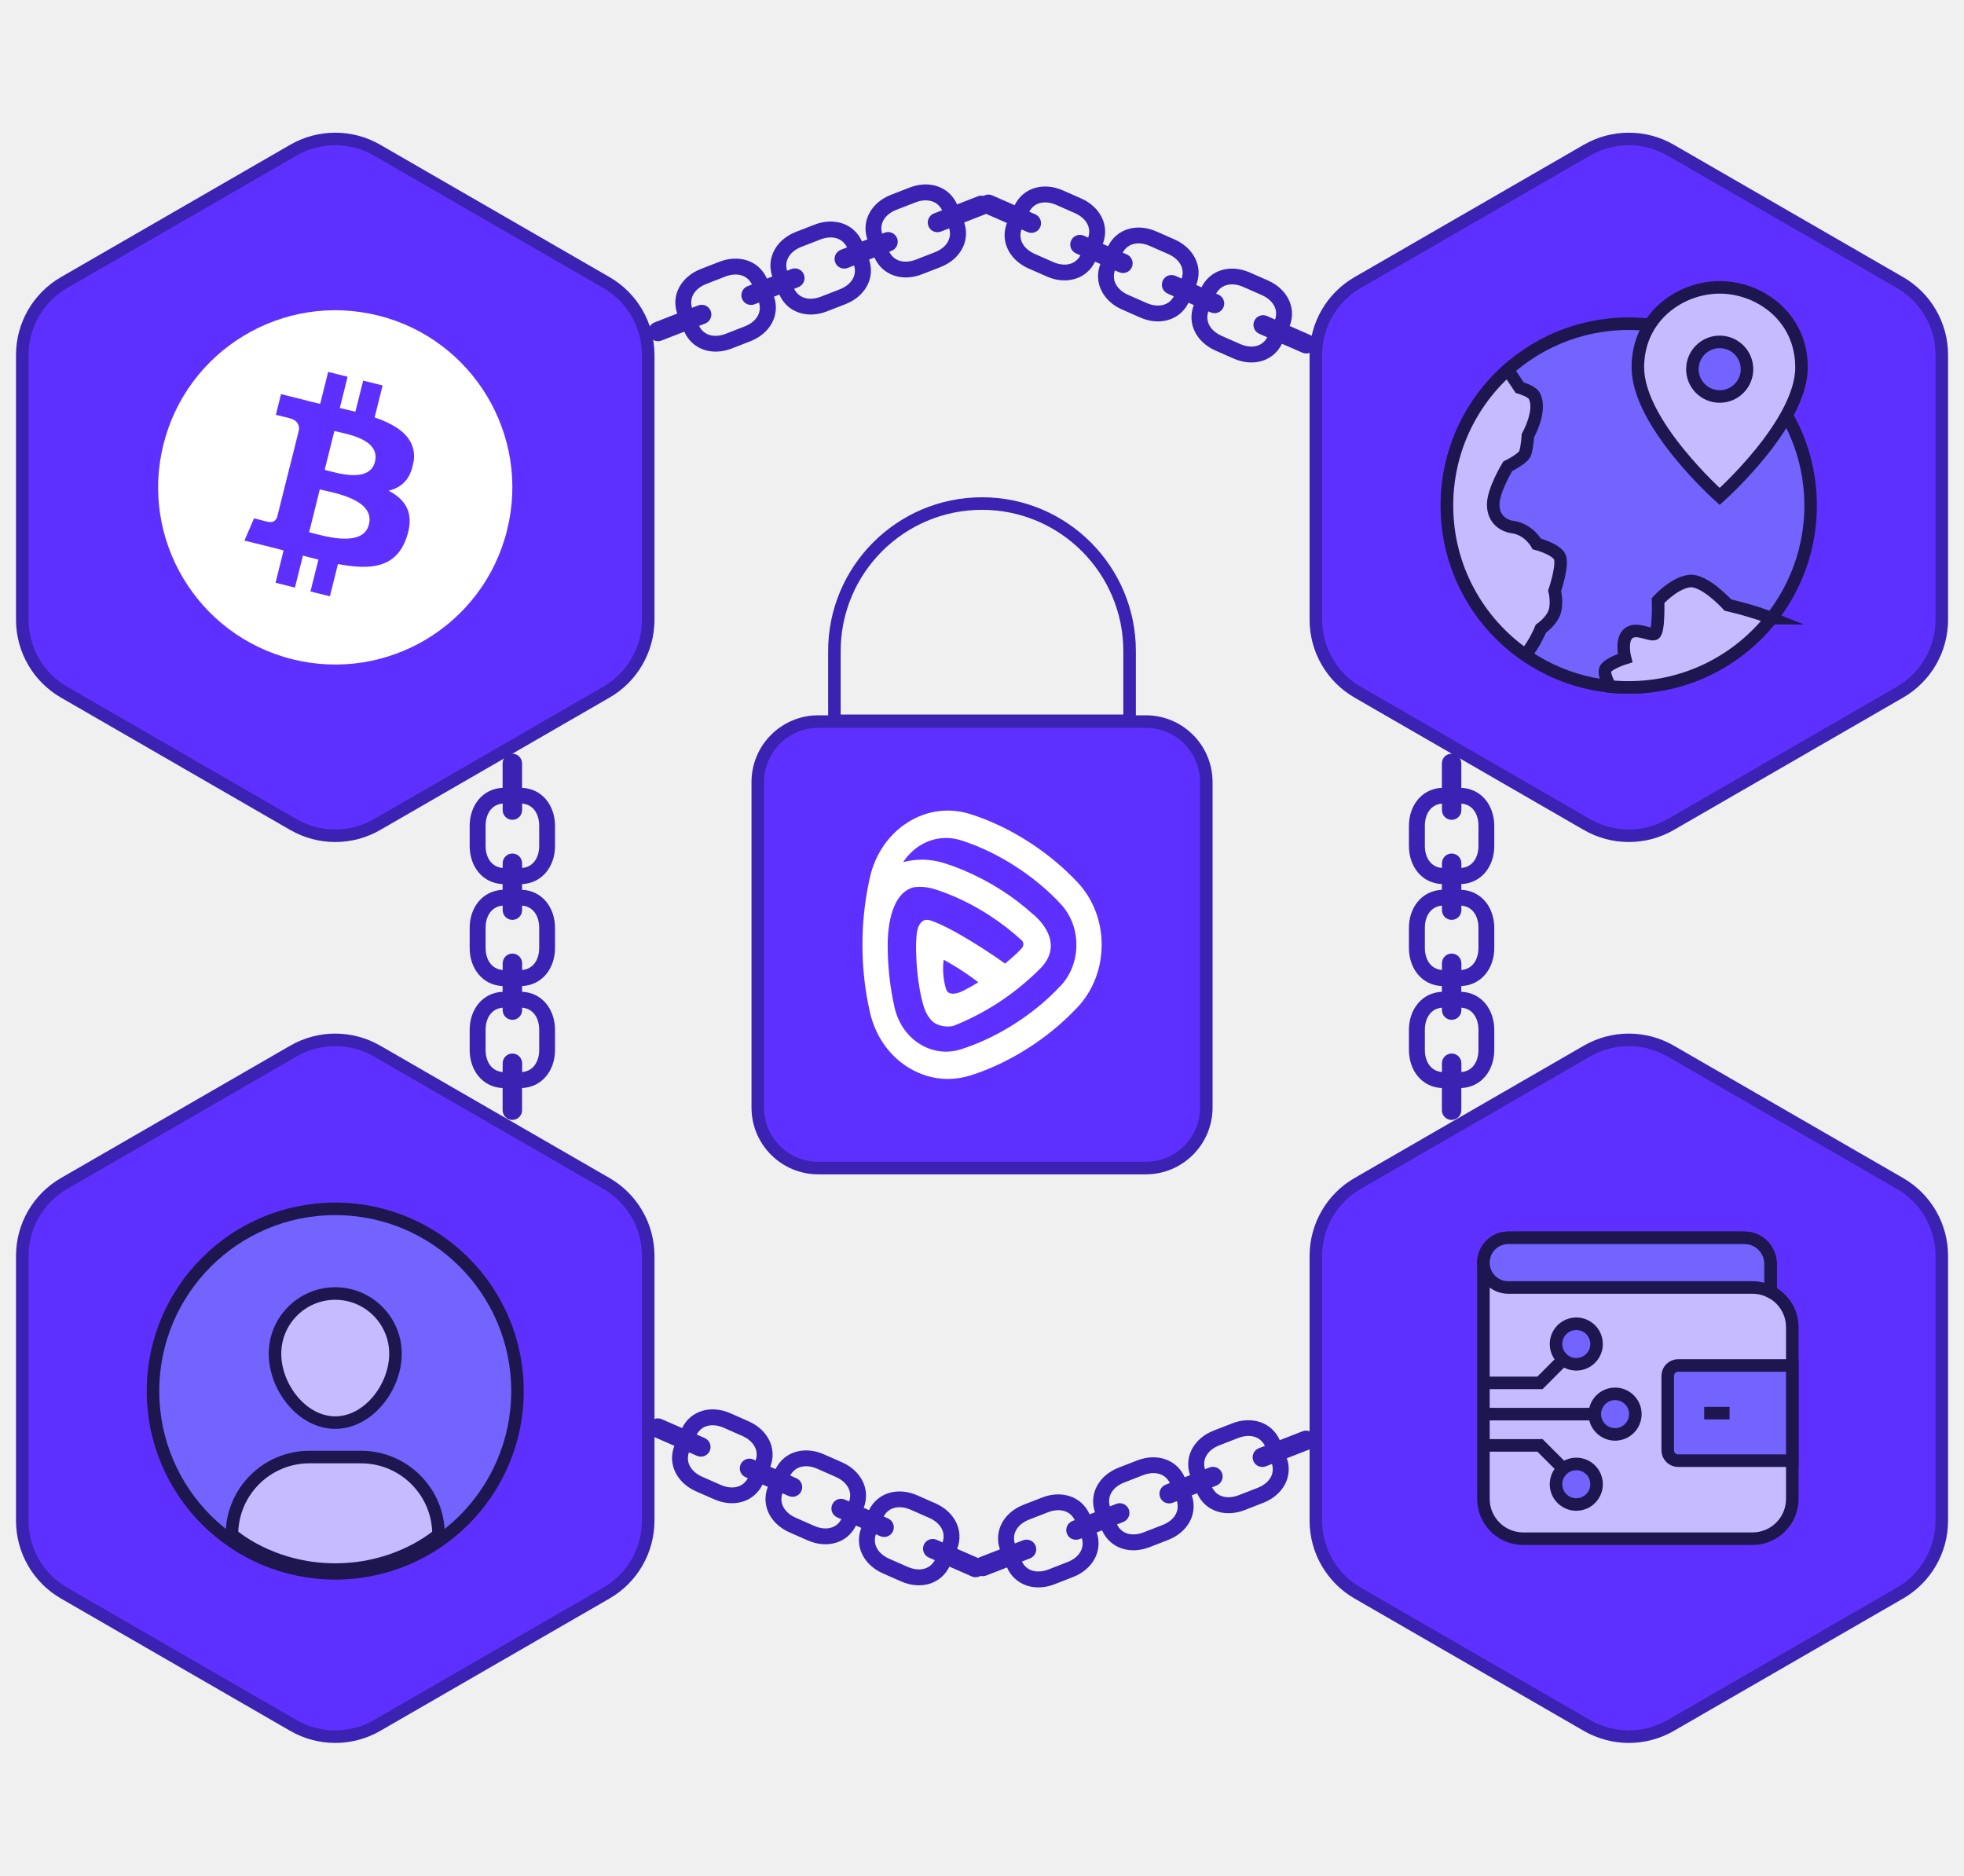
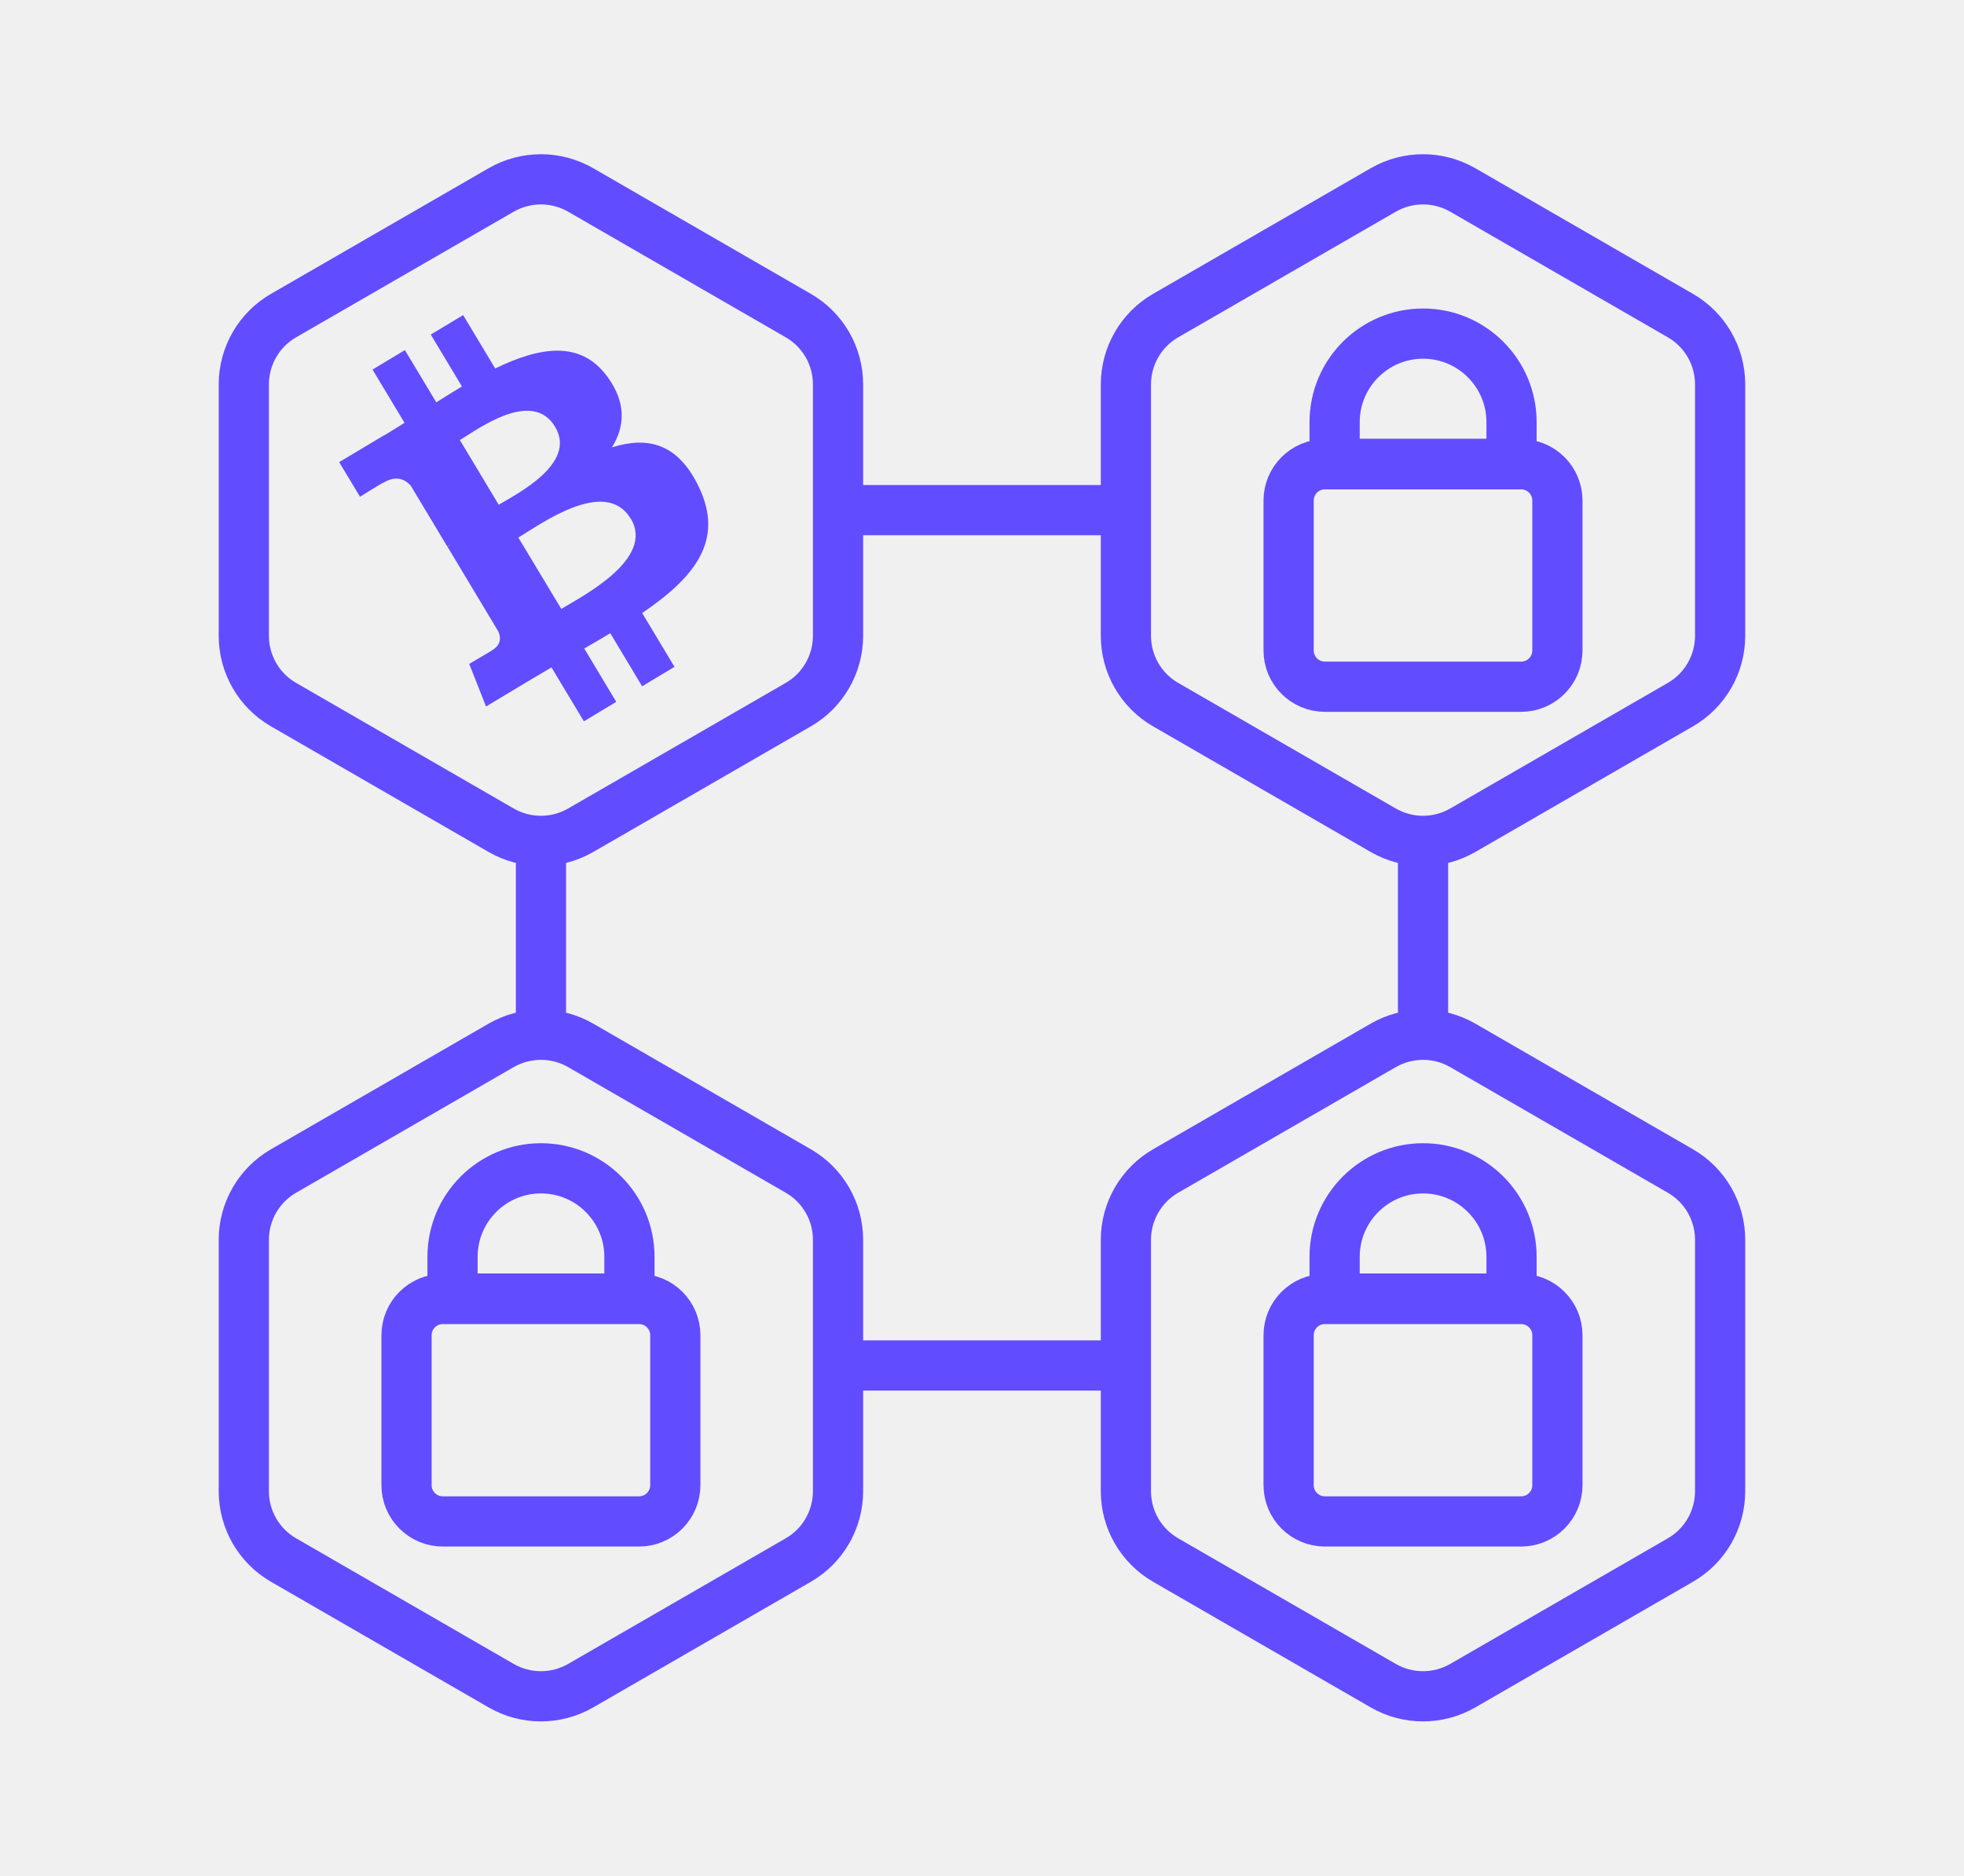
<svg xmlns="http://www.w3.org/2000/svg" id="Capa_1" data-name="Capa 1" viewBox="0 0 312.96 298.88">
  <defs>
    <style>
      .cls-1 {
-         fill: #7364ff;
-       }
- 
-       .cls-1, .cls-2, .cls-3, .cls-4, .cls-5 {
+         fill: none;
+         stroke: #624cff;
        stroke-miterlimit: 10;
-         stroke-width: 2px;
-       }
- 
-       .cls-1, .cls-2, .cls-5 {
-         stroke: #1e174f;
+         stroke-width: 8px;
      }

      .cls-2 {
-         fill: #c6bbff;
-       }
- 
-       .cls-3 {
-         fill: #5e30ff;
-       }
- 
-       .cls-3, .cls-4 {
-         stroke: #3b22b2;
-       }
- 
-       .cls-6 {
-         fill: #fff;
-       }
- 
-       .cls-4, .cls-5 {
-         fill: none;
-       }
- 
-       .cls-7 {
-         fill: #3b22b2;
+         fill: #624cff;
      }
    </style>
  </defs>
  <g>
-     <rect class="cls-3" x="120.75" y="114.98" width="71.47" height="71.15" rx="9.64" ry="9.64" />
-     <path class="cls-4" d="M156.48,80.24h0c12.98,0,23.52,10.54,23.52,23.52v11.1h-47.04v-11.1c0-12.98,10.54-23.52,23.52-23.52Z" />
-   </g>
-   <path class="cls-7" d="M208.74,53.36l-3.23-1.41c1.15-2.99-.47-5.94-3.45-7.25l-2.93-1.29c-2.99-1.31-6.25-.5-7.67,2.37l-.84-.37c1.15-2.99-.47-5.94-3.45-7.25l-2.93-1.29c-2.99-1.31-6.25-.5-7.67,2.37l-.84-.37c1.15-2.99-.47-5.94-3.45-7.25l-2.93-1.29c-2.99-1.31-6.25-.5-7.67,2.37l-3.55-1.56c-.47-.21-.99-.16-1.41.08-.3-.07-.62-.06-.93.07l-3.28,1.28c-1.3-2.92-4.53-3.87-7.57-2.68l-2.98,1.16c-3.04,1.19-4.77,4.07-3.75,7.1l-.85.33c-1.3-2.92-4.53-3.87-7.57-2.68l-2.98,1.16c-3.04,1.19-4.77,4.07-3.75,7.1l-.85.33c-1.3-2.92-4.53-3.87-7.57-2.68l-2.98,1.16c-3.04,1.19-4.78,4.07-3.75,7.1l-3.61,1.41c-.8.31-1.2,1.21-.89,2.01.31.8,1.21,1.19,2.02.87l3.61-1.41c1.3,2.92,4.53,3.87,7.57,2.68l2.98-1.16c3.04-1.19,4.77-4.07,3.75-7.1l.85-.33c1.3,2.92,4.53,3.87,7.57,2.68l2.98-1.16c3.04-1.19,4.77-4.07,3.75-7.1l.85-.33c1.3,2.92,4.53,3.87,7.57,2.68l2.98-1.16c3.04-1.19,4.77-4.07,3.75-7.1l3.28-1.28c.07-.03.13-.06.19-.1l3.34,1.46c-1.15,2.99.47,5.94,3.45,7.25l2.93,1.29c2.99,1.31,6.25.5,7.67-2.37l.84.37c-1.15,2.99.47,5.94,3.45,7.25l2.93,1.29c2.99,1.31,6.25.5,7.67-2.37l.84.37c-1.15,2.99.47,5.94,3.45,7.25l2.93,1.29c2.99,1.31,6.25.5,7.67-2.37l3.23,1.41c.79.35,1.71,0,2.05-.79.34-.78-.02-1.7-.81-2.04ZM118.65,52.02l-2.98,1.16c-1.74.68-3.49.35-4.27-1.25l.96-.37c.8-.31,1.2-1.21.89-2.01-.31-.8-1.21-1.19-2.02-.87l-.96.37c-.51-1.71.56-3.14,2.3-3.81l2.98-1.16c1.74-.68,3.49-.35,4.27,1.25l-.69.27c-.8.31-1.2,1.21-.89,2.01.31.8,1.21,1.19,2.02.87l.69-.27c.51,1.71-.56,3.14-2.3,3.81ZM133.8,46.11l-2.98,1.16c-1.74.68-3.49.35-4.27-1.25l.66-.26c.8-.31,1.2-1.21.89-2.01-.31-.8-1.21-1.19-2.02-.87l-.66.26c-.51-1.71.56-3.14,2.3-3.81l2.98-1.16c1.74-.68,3.49-.35,4.27,1.25l-.99.39c-.8.31-1.2,1.21-.89,2.01.31.8,1.21,1.19,2.02.87l.99-.39c.51,1.71-.56,3.14-2.3,3.81ZM148.95,40.2l-2.98,1.16c-1.74.68-3.49.35-4.27-1.25l.36-.14c.8-.31,1.2-1.21.89-2.01-.31-.8-1.21-1.19-2.02-.87l-.36.14c-.51-1.71.56-3.14,2.3-3.81l2.98-1.16c1.74-.68,3.49-.35,4.27,1.25l-1.29.5c-.8.31-1.2,1.21-.89,2.01.31.8,1.21,1.19,2.02.87l1.29-.5c.51,1.71-.56,3.14-2.3,3.81ZM173.4,37.86l-.68-.3c-.79-.35-1.71,0-2.05.79-.34.78.02,1.7.81,2.04l.68.3c-.85,1.57-2.62,1.82-4.32,1.07l-2.93-1.29c-1.71-.75-2.72-2.22-2.14-3.91l.94.41c.79.35,1.71,0,2.05-.79.34-.78-.02-1.7-.81-2.04l-.94-.41c.85-1.57,2.62-1.82,4.32-1.07l2.93,1.29c1.71.75,2.72,2.22,2.14,3.91ZM188.29,44.39l-.97-.43c-.79-.35-1.71,0-2.05.79s.02,1.7.81,2.04l.97.43c-.85,1.57-2.62,1.82-4.32,1.07l-2.93-1.29c-1.71-.75-2.72-2.22-2.14-3.91l.65.28c.79.35,1.71,0,2.05-.79s-.02-1.7-.81-2.04l-.65-.28c.85-1.57,2.62-1.82,4.32-1.07l2.93,1.29c1.71.75,2.72,2.22,2.14,3.91ZM203.18,50.92l-1.27-.56c-.79-.35-1.71,0-2.05.79-.34.78.02,1.7.81,2.04l1.27.56c-.85,1.57-2.62,1.82-4.32,1.07l-2.93-1.29c-1.71-.75-2.72-2.22-2.14-3.91l.35.15c.79.35,1.71,0,2.05-.79.34-.78-.02-1.7-.81-2.04l-.35-.15c.85-1.57,2.62-1.82,4.32-1.07l2.93,1.29c1.71.75,2.72,2.22,2.14,3.91Z" />
-   <path class="cls-7" d="M104.23,228.98l3.23,1.41c-1.15,2.99.47,5.94,3.45,7.25l2.93,1.29c2.99,1.31,6.25.5,7.67-2.37l.84.37c-1.15,2.99.47,5.94,3.45,7.25l2.93,1.29c2.99,1.31,6.25.5,7.67-2.37l.84.37c-1.15,2.99.47,5.94,3.45,7.25l2.93,1.29c2.99,1.31,6.25.5,7.67-2.37l3.55,1.56c.47.21.99.16,1.41-.08.3.07.62.06.93-.07l3.28-1.28c1.3,2.92,4.53,3.87,7.57,2.68l2.98-1.16c3.04-1.19,4.77-4.07,3.75-7.1l.85-.33c1.3,2.92,4.53,3.87,7.57,2.68l2.98-1.16c3.04-1.19,4.77-4.07,3.75-7.1l.85-.33c1.3,2.92,4.53,3.87,7.57,2.68l2.98-1.16c3.04-1.19,4.78-4.07,3.75-7.1l3.61-1.41c.8-.31,1.2-1.21.89-2.01-.31-.8-1.21-1.19-2.02-.87l-3.61,1.41c-1.3-2.92-4.53-3.87-7.57-2.68l-2.98,1.16c-3.04,1.19-4.77,4.07-3.75,7.1l-.85.33c-1.3-2.92-4.53-3.87-7.57-2.68l-2.98,1.16c-3.04,1.19-4.77,4.07-3.75,7.1l-.85.33c-1.3-2.92-4.53-3.87-7.57-2.68l-2.98,1.16c-3.04,1.19-4.77,4.07-3.75,7.1l-3.28,1.28c-.07.03-.13.06-.19.1l-3.34-1.46c1.15-2.99-.47-5.94-3.45-7.25l-2.93-1.29c-2.99-1.31-6.25-.5-7.67,2.37l-.84-.37c1.15-2.99-.47-5.94-3.45-7.25l-2.93-1.29c-2.99-1.31-6.25-.5-7.67,2.37l-.84-.37c1.15-2.99-.47-5.94-3.45-7.25l-2.93-1.29c-2.99-1.31-6.25-.5-7.67,2.37l-3.23-1.41c-.79-.35-1.71,0-2.05.79-.34.78.02,1.7.81,2.04ZM194.31,230.31l2.98-1.16c1.74-.68,3.49-.35,4.27,1.25l-.96.37c-.8.31-1.2,1.21-.89,2.01.31.8,1.21,1.19,2.02.87l.96-.37c.51,1.71-.56,3.14-2.3,3.81l-2.98,1.16c-1.74.68-3.49.35-4.27-1.25l.69-.27c.8-.31,1.2-1.21.89-2.01-.31-.8-1.21-1.19-2.02-.87l-.69.27c-.51-1.71.56-3.14,2.3-3.81ZM179.16,236.23l2.98-1.16c1.74-.68,3.49-.35,4.27,1.25l-.66.26c-.8.31-1.2,1.21-.89,2.01.31.8,1.21,1.19,2.02.87l.66-.26c.51,1.71-.56,3.14-2.3,3.81l-2.98,1.16c-1.74.68-3.49.35-4.27-1.25l.99-.39c.8-.31,1.2-1.21.89-2.01-.31-.8-1.21-1.19-2.02-.87l-.99.39c-.51-1.71.56-3.14,2.3-3.81ZM164.01,242.14l2.98-1.16c1.74-.68,3.49-.35,4.27,1.25l-.36.14c-.8.31-1.2,1.21-.89,2.01.31.8,1.21,1.19,2.02.87l.36-.14c.51,1.71-.56,3.14-2.3,3.81l-2.98,1.16c-1.74.68-3.49.35-4.27-1.25l1.29-.5c.8-.31,1.2-1.21.89-2.01-.31-.8-1.21-1.19-2.02-.87l-1.29.5c-.51-1.71.56-3.14,2.3-3.81ZM139.57,244.48l.68.3c.79.35,1.71,0,2.05-.79.34-.78-.02-1.7-.81-2.04l-.68-.3c.85-1.57,2.62-1.82,4.32-1.07l2.93,1.29c1.71.75,2.72,2.22,2.14,3.91l-.94-.41c-.79-.35-1.71,0-2.05.79-.34.78.02,1.7.81,2.04l.94.41c-.85,1.57-2.62,1.82-4.32,1.07l-2.93-1.29c-1.71-.75-2.72-2.22-2.14-3.91ZM124.68,237.95l.97.43c.79.35,1.71,0,2.05-.79s-.02-1.7-.81-2.04l-.97-.43c.85-1.57,2.62-1.82,4.32-1.07l2.93,1.29c1.71.75,2.72,2.22,2.14,3.91l-.65-.28c-.79-.35-1.71,0-2.05.79s.02,1.7.81,2.04l.65.28c-.85,1.57-2.62,1.82-4.32,1.07l-2.93-1.29c-1.71-.75-2.72-2.22-2.14-3.91ZM109.78,231.42l1.27.56c.79.35,1.71,0,2.05-.79.34-.78-.02-1.7-.81-2.04l-1.27-.56c.85-1.57,2.62-1.82,4.32-1.07l2.93,1.29c1.71.75,2.72,2.22,2.14,3.91l-.35-.15c-.79-.35-1.71,0-2.05.79-.34.78.02,1.7.81,2.04l.35.15c-.85,1.57-2.62,1.82-4.32,1.07l-2.93-1.29c-1.71-.75-2.72-2.22-2.14-3.91Z" />
-   <path class="cls-7" d="M232.86,176.9v-3.52c3.2-.15,5.25-2.81,5.25-6.07v-3.2c0-3.26-2.05-5.93-5.25-6.07v-.91c3.2-.15,5.25-2.81,5.25-6.07v-3.2c0-3.26-2.05-5.93-5.25-6.07v-.91c3.2-.15,5.25-2.81,5.25-6.07v-3.2c0-3.26-2.05-5.93-5.25-6.07v-3.88c0-.86-.69-1.56-1.55-1.56s-1.55.7-1.55,1.56v3.88c-3.2.15-5.25,2.81-5.25,6.07v3.2c0,3.26,2.05,5.93,5.25,6.07v.91c-3.2.15-5.25,2.81-5.25,6.07v3.2c0,3.26,2.05,5.93,5.25,6.07v.91c-3.2.15-5.25,2.81-5.25,6.07v3.2c0,3.26,2.05,5.93,5.25,6.07v3.52c0,.86.69,1.56,1.55,1.56s1.55-.7,1.55-1.56ZM227.05,134.78v-3.2c0-1.86.94-3.38,2.72-3.53v1.03c0,.86.69,1.56,1.55,1.56s1.55-.7,1.55-1.56v-1.03c1.78.15,2.72,1.66,2.72,3.53v3.2c0,1.86-.94,3.38-2.72,3.53v-.74c0-.86-.69-1.56-1.55-1.56s-1.55.7-1.55,1.56v.74c-1.78-.15-2.72-1.66-2.72-3.53ZM227.05,151.04v-3.2c0-1.86.94-3.38,2.72-3.53v.71c0,.86.69,1.56,1.55,1.56s1.55-.7,1.55-1.56v-.71c1.78.15,2.72,1.66,2.72,3.53v3.2c0,1.86-.94,3.38-2.72,3.53v-1.06c0-.86-.69-1.56-1.55-1.56s-1.55.7-1.55,1.56v1.06c-1.78-.15-2.72-1.66-2.72-3.53ZM227.05,167.3v-3.2c0-1.86.94-3.38,2.72-3.53v.38c0,.86.69,1.56,1.55,1.56s1.55-.7,1.55-1.56v-.38c1.78.15,2.72,1.66,2.72,3.53v3.2c0,1.86-.94,3.38-2.72,3.53v-1.39c0-.86-.69-1.56-1.55-1.56s-1.55.7-1.55,1.56v1.39c-1.78-.15-2.72-1.66-2.72-3.53Z" />
-   <path class="cls-7" d="M83.19,176.9v-3.52c3.2-.15,5.25-2.81,5.25-6.07v-3.2c0-3.26-2.05-5.93-5.25-6.07v-.91c3.2-.15,5.25-2.81,5.25-6.07v-3.2c0-3.26-2.05-5.93-5.25-6.07v-.91c3.2-.15,5.25-2.81,5.25-6.07v-3.2c0-3.26-2.05-5.93-5.25-6.07v-3.88c0-.86-.69-1.56-1.55-1.56s-1.55.7-1.55,1.56v3.88c-3.2.15-5.25,2.81-5.25,6.07v3.2c0,3.26,2.05,5.93,5.25,6.07v.91c-3.2.15-5.25,2.81-5.25,6.07v3.2c0,3.26,2.05,5.93,5.25,6.07v.91c-3.2.15-5.25,2.81-5.25,6.07v3.2c0,3.26,2.05,5.93,5.25,6.07v3.52c0,.86.69,1.56,1.55,1.56s1.55-.7,1.55-1.56ZM77.38,134.78v-3.2c0-1.86.94-3.38,2.72-3.53v1.03c0,.86.69,1.56,1.55,1.56s1.55-.7,1.55-1.56v-1.03c1.78.15,2.72,1.66,2.72,3.53v3.2c0,1.86-.94,3.38-2.72,3.53v-.74c0-.86-.69-1.56-1.55-1.56s-1.55.7-1.55,1.56v.74c-1.78-.15-2.72-1.66-2.72-3.53ZM77.38,151.04v-3.2c0-1.86.94-3.38,2.72-3.53v.71c0,.86.69,1.56,1.55,1.56s1.55-.7,1.55-1.56v-.71c1.78.15,2.72,1.66,2.72,3.53v3.2c0,1.86-.94,3.38-2.72,3.53v-1.06c0-.86-.69-1.56-1.55-1.56s-1.55.7-1.55,1.56v1.06c-1.78-.15-2.72-1.66-2.72-3.53ZM77.38,167.3v-3.2c0-1.86.94-3.38,2.72-3.53v.38c0,.86.69,1.56,1.55,1.56s1.55-.7,1.55-1.56v-.38c1.78.15,2.72,1.66,2.72,3.53v3.2c0,1.86-.94,3.38-2.72,3.53v-1.39c0-.86-.69-1.56-1.55-1.56s-1.55.7-1.55,1.56v1.39c-1.78-.15-2.72-1.66-2.72-3.53Z" />
-   <path class="cls-3" d="M209.68,56.57v42.18c0,4.77,2.54,9.17,6.67,11.55l36.53,21.09c4.13,2.38,9.21,2.38,13.34,0l36.53-21.09c4.13-2.38,6.67-6.79,6.67-11.55v-42.18c0-4.77-2.54-9.17-6.67-11.55l-36.53-21.09c-4.13-2.38-9.21-2.38-13.34,0l-36.53,21.09c-4.13,2.38-6.67,6.79-6.67,11.55Z" />
-   <path class="cls-3" d="M209.68,200.13v42.18c0,4.77,2.54,9.17,6.67,11.55l36.53,21.09c4.13,2.38,9.21,2.38,13.34,0l36.53-21.09c4.13-2.38,6.67-6.79,6.67-11.55v-42.18c0-4.77-2.54-9.17-6.67-11.55l-36.53-21.09c-4.13-2.38-9.21-2.38-13.34,0l-36.53,21.09c-4.13,2.38-6.67,6.79-6.67,11.55Z" />
-   <path class="cls-3" d="M3.55,56.57v42.18c0,4.77,2.54,9.17,6.67,11.55l36.53,21.09c4.13,2.38,9.21,2.38,13.34,0l36.53-21.09c4.13-2.38,6.67-6.79,6.67-11.55v-42.18c0-4.77-2.54-9.17-6.67-11.55l-36.53-21.09c-4.13-2.38-9.21-2.38-13.34,0L10.22,45.02c-4.13,2.38-6.67,6.79-6.67,11.55Z" />
-   <path class="cls-3" d="M3.55,200.13v42.18c0,4.77,2.54,9.17,6.67,11.55l36.53,21.09c4.13,2.38,9.21,2.38,13.34,0l36.53-21.09c4.13-2.38,6.67-6.79,6.67-11.55v-42.18c0-4.77-2.54-9.17-6.67-11.55l-36.53-21.09c-4.13-2.38-9.21-2.38-13.34,0l-36.53,21.09c-4.13,2.38-6.67,6.79-6.67,11.55Z" />
-   <g>
-     <circle class="cls-1" cx="259.54" cy="80.56" r="28.98" />
-     <path class="cls-2" d="M287.07,58.54c0,8.98-13.04,20.57-13.04,20.57,0,0-13.04-11.59-13.04-20.57,0-8.07,6.74-12.75,13.04-12.75s13.04,4.68,13.04,12.75Z" />
-     <path class="cls-2" d="M247.7,97.58c.52-1.46.03-3.44.03-3.44,0,0,1.46-4.29.77-5.49-.69-1.2-3.61-1.98-3.61-1.98,0,0-1.2-2.23-3.69-2.66-1.63-.17-3.26-1.29-3.26-3.61s2.32-6.1,2.32-6.1c0,0,2.41-1.18,2.75-2.03.34-.86.46-2.86.46-2.86,0,0,2.29-4.04,1-6.36-.41-.74-2.32-1.29-2.32-1.29l-1.89-2.83c-5.95,5.31-9.69,13.03-9.69,21.62,0,9.87,4.93,18.57,12.47,23.81,1.47-1.65,2.5-4.18,2.5-4.18,0,0,1.65-1.14,2.16-2.6Z" />
-     <path class="cls-2" d="M282.28,98.51c-2.94-1.18-6.95-2.1-6.95-2.1,0,0-3.73-4.15-6.18-3.81-2.45.34-4.94,3.09-4.94,3.09,0,0,.17,5.07-.6,5.33-.77.26-2.83-1.12-4.12-.09-1.29,1.03-.55,3.94-.55,3.94,0,0-2.8.87-3.15,1.82-.23.63.3,1.77.75,2.7.98.1,1.98.15,2.99.15,9.22,0,17.43-4.31,22.74-11.03Z" />
-     <circle class="cls-1" cx="274.03" cy="58.83" r="4.35" />
+     <rect class="cls-1" x="205.34" y="73.98" width="42.83" height="35.45" rx="5.78" ry="5.78" />
+     <path class="cls-1" d="M226.76,53.16h0c7.78,0,14.1,6.32,14.1,14.1v6.65h-28.19v-6.65c0-7.78,6.32-14.1,14.1-14.1Z" />
  </g>
  <g>
-     <circle class="cls-1" cx="53.42" cy="221.67" r="29.04" />
-     <g>
-       <path class="cls-2" d="M57.54,232.18h-8.23c-6.82,0-12.35,5.53-12.35,12.35h0s6.17,5.58,16.46,5.58,16.46-5.58,16.46-5.58h0c0-6.82-5.53-12.35-12.35-12.35Z" />
-       <path class="cls-2" d="M43.82,215.72c0-5.3,4.3-9.6,9.6-9.6s9.6,4.3,9.6,9.6-4.3,10.97-9.6,10.97-9.6-5.67-9.6-10.97Z" />
-     </g>
-   </g>
-   <path class="cls-6" d="M171.67,140.57c-.27-.29-.55-.57-.82-.85-2.06-2.07-4.42-3.96-7.02-5.63-2.63-1.68-5.36-3.02-8.12-4h0c-.36-.13-.72-.25-1.08-.36-3.38-1.07-6.91-.61-9.94,1.29-3.06,1.92-5.21,5.04-6.07,8.79-.1.42-.19.85-.27,1.28-.61,3.06-.92,6.24-.92,9.46s.31,6.41.92,9.47c.09.43.18.85.27,1.27.86,3.75,3.01,6.87,6.07,8.78,1.96,1.23,4.14,1.86,6.34,1.86,1.2,0,2.41-.19,3.6-.56.36-.11.72-.23,1.09-.36,2.76-.98,5.49-2.32,8.12-4,2.56-1.63,4.92-3.53,7.01-5.63.28-.27.54-.55.81-.83,2.5-2.65,3.88-6.19,3.89-9.98,0-3.79-1.37-7.34-3.87-10ZM168.95,157.14c-.24.26-.49.51-.75.78-1.94,1.95-4.14,3.71-6.53,5.23-2.46,1.57-5.01,2.82-7.57,3.73-.33.12-.66.23-.99.33-2.22.7-4.55.4-6.55-.85-2.02-1.26-3.44-3.33-4.01-5.81-.09-.39-.17-.78-.25-1.18-.57-2.85-.85-5.81-.85-8.82,0-1.42.12-8.02,4.08-9.15.34-.05.69-.08,1.03-.08.79,0,1.59.12,2.38.37.33.1.66.22.99.33,2.56.91,5.11,2.16,7.56,3.73,1.97,1.27,3.78,2.67,5.41,4.18.24.36.2.75.03,1.02-.13.21-.39.44-.94,1-.59.55-1.21,1.09-1.84,1.6-1.85-1.37-8.36-5.72-11.85-6.87-1.29-.43-1.85.58-2.07,1.34-.51,1.77-.29,8.22.95,12.32,0,.02.01.03.02.05.39,1.27,1.07,2.19,1.72,2.62,0,0,1.32.88,3.05.45,2.3-.92,4.57-2.07,6.77-3.47,2.4-1.53,4.61-3.29,6.59-5.23.04-.04.07-.07.11-.11.25-.25,2.09-1.79,2-4.09-.05-1.31-.64-2.51-1.61-3.67-.39-.47-.86-.91-1.38-1.34-1.47-1.31-3.04-2.53-4.79-3.65-2.63-1.68-5.36-3.02-8.12-4h0c-.36-.13-.72-.25-1.08-.36-2.17-.69-4.41-.72-6.54-.16.65-1.03,1.67-2.02,2.65-2.63,1.29-.81,2.72-1.22,4.17-1.22.79,0,1.59.12,2.38.37.33.1.66.22.99.33,2.56.91,5.11,2.16,7.56,3.73,2.43,1.56,4.63,3.32,6.54,5.24.26.26.51.52.76.79,1.65,1.75,2.56,4.09,2.55,6.59,0,2.49-.91,4.83-2.56,6.57ZM155.89,156.53c-.75.46-1.51.89-2.28,1.29-.13.06-.25.12-.37.18,0,0-2.05.97-2.47-.36-.79-2.46-.39-4.7-.39-4.7,0,0,2.83,1.49,5.51,3.59Z" />
-   <g>
-     <path class="cls-6" d="M53.28,68.69l-1.54,6.18c1.75.44,7.14,2.21,8.01-1.29.91-3.65-4.72-4.46-6.47-4.9Z" />
-     <path class="cls-6" d="M50.96,77.99l-1.7,6.82c2.1.52,8.58,2.6,9.53-1.25h0c1-4.01-5.73-5.05-7.83-5.57Z" />
-     <path class="cls-6" d="M60.25,50.28c-15.12-3.77-30.44,5.43-34.21,20.56-3.77,15.12,5.43,30.44,20.55,34.21,15.13,3.77,30.44-5.43,34.21-20.56h0c3.77-15.12-5.43-30.45-20.56-34.22ZM65.87,73.64h0c-.41,2.75-1.93,4.08-3.95,4.55,2.78,1.45,4.19,3.67,2.85,7.51-1.67,4.78-5.64,5.18-10.92,4.18l-1.28,5.14-3.1-.77,1.27-5.07c-.8-.2-1.62-.41-2.47-.64l-1.27,5.09-3.09-.77,1.28-5.15c-.72-.19-1.46-.38-2.21-.57l-4.03-1,1.54-3.55s2.28.61,2.25.56c.88.22,1.27-.35,1.42-.74l2.03-8.12.33.08c-.12-.05-.24-.08-.32-.1l1.45-5.8c.04-.66-.19-1.49-1.44-1.8.05-.03-2.25-.56-2.25-.56l.82-3.31,4.27,1.07v.02c.64.16,1.3.31,1.97.46l1.27-5.09,3.1.77-1.24,4.99c.83.19,1.67.38,2.48.58l1.24-4.95,3.1.77-1.27,5.09c3.91,1.35,6.77,3.37,6.21,7.12Z" />
+     <rect class="cls-1" x="205.34" y="206.99" width="42.83" height="35.45" rx="5.78" ry="5.78" />
+     <path class="cls-1" d="M226.76,186.17h0c7.78,0,14.1,6.32,14.1,14.1v6.65h-28.19v-6.65c0-7.78,6.32-14.1,14.1-14.1Z" />
  </g>
  <g>
-     <path class="cls-2" d="M236.38,201.59v37.26c0,3.5,2.84,6.34,6.34,6.34h36.54c3.5,0,6.34-2.84,6.34-6.34v-27.35c0-2.47-1.41-4.61-3.47-5.66v-.71s0-3.72,0-3.72c0-2.3-1.86-4.16-4.16-4.16h-37.63c-2.18,0-3.96,1.77-3.96,3.96h0v.38Z" />
-     <path class="cls-1" d="M282.12,205.84c-.86-.43-1.83-.68-2.85-.68h-38.93c-2.18,0-3.96-1.77-3.96-3.96h0c0-2.18,1.77-3.96,3.96-3.96h37.63c2.3,0,4.16,1.86,4.16,4.16v4.43s0,0,0,0Z" />
-     <g>
-       <path class="cls-1" d="M267.41,217.59h18.19v15.17h-18.19c-.92,0-1.66-.74-1.66-1.66v-11.85c0-.92.74-1.66,1.66-1.66Z" />
-       <line class="cls-2" x1="271.56" y1="225.18" x2="275.6" y2="225.18" />
-     </g>
-     <g>
-       <polyline class="cls-5" points="236.38 220.36 245.39 220.36 249.26 216.48" />
-       <circle class="cls-1" cx="251.18" cy="214.17" r="3.23" />
-     </g>
-     <g>
-       <polyline class="cls-5" points="236.38 230.32 245.39 230.32 249.26 234.19" />
-       <circle class="cls-1" cx="251.18" cy="236.51" r="3.23" />
-     </g>
-     <g>
-       <line class="cls-5" x1="236.38" y1="225.34" x2="254.4" y2="225.34" />
-       <circle class="cls-1" cx="257.36" cy="225.34" r="3.23" />
-     </g>
+     <rect class="cls-1" x="64.78" y="206.99" width="42.83" height="35.45" rx="5.78" ry="5.78" />
+     <path class="cls-1" d="M86.2,186.17h0c7.78,0,14.1,6.32,14.1,14.1v6.65h-28.19v-6.65c0-7.78,6.32-14.1,14.1-14.1Z" />
  </g>
+   <path class="cls-1" d="M179.41,61.26v40.05c0,4.53,2.41,8.71,6.33,10.97l34.68,20.02c3.92,2.26,8.74,2.26,12.67,0l34.68-20.02c3.92-2.26,6.33-6.45,6.33-10.97v-40.05c0-4.53-2.41-8.71-6.33-10.97l-34.68-20.02c-3.92-2.26-8.74-2.26-12.67,0l-34.68,20.02c-3.92,2.26-6.33,6.45-6.33,10.97h0Z" />
+   <path class="cls-1" d="M179.41,197.57v40.05c0,4.53,2.41,8.71,6.33,10.97l34.68,20.02c3.92,2.26,8.74,2.26,12.67,0l34.68-20.02c3.92-2.26,6.33-6.45,6.33-10.97v-40.05c0-4.53-2.41-8.71-6.33-10.97l-34.68-20.02c-3.92-2.26-8.74-2.26-12.67,0l-34.68,20.02c-3.92,2.26-6.33,6.45-6.33,10.97h0Z" />
+   <path class="cls-1" d="M38.85,61.26v40.05c0,4.53,2.41,8.71,6.33,10.97l34.68,20.02c3.92,2.26,8.74,2.26,12.67,0l34.68-20.02c3.92-2.26,6.33-6.45,6.33-10.97v-40.05c0-4.53-2.41-8.71-6.33-10.97l-34.68-20.02c-3.92-2.26-8.74-2.26-12.67,0l-34.68,20.02c-3.92,2.26-6.33,6.45-6.33,10.97Z" />
+   <path class="cls-1" d="M38.85,197.57v40.05c0,4.53,2.41,8.71,6.33,10.97l34.68,20.02c3.92,2.26,8.74,2.26,12.67,0l34.68-20.02c3.92-2.26,6.33-6.45,6.33-10.97v-40.05c0-4.53-2.41-8.71-6.33-10.97l-34.68-20.02c-3.92-2.26-8.74-2.26-12.67,0l-34.68,20.02c-3.92,2.26-6.33,6.45-6.33,10.97Z" />
+   <line class="cls-1" x1="133.55" y1="81.29" x2="179.41" y2="81.29" />
+   <line class="cls-1" x1="133.55" y1="217.59" x2="179.41" y2="217.59" />
+   <line class="cls-1" x1="226.76" y1="134" x2="226.76" y2="164.88" />
+   <line class="cls-1" x1="86.2" y1="134" x2="86.2" y2="164.88" />
+   <path class="cls-2" d="M78.9,58.7l-5.1-8.49-5.16,3.1,4.97,8.27c-1.35.81-2.74,1.68-4.09,2.53l-5-8.32-5.16,3.1,5.1,8.49c-1.1.69-2.19,1.38-3.26,2.01v-.03l-7.15,4.28,3.32,5.52s3.76-2.37,3.75-2.25c2.09-1.25,3.5-.46,4.34.49l5.81,9.68c.15-.09.34-.19.57-.29l-.54.32,8.13,13.55c.31.72.54,2-.91,2.88.1.01-3.75,2.25-3.75,2.25l2.68,6.79,6.72-4.04c1.25-.75,2.5-1.47,3.71-2.19l5.16,8.59,5.16-3.1-5.1-8.5c1.43-.82,2.81-1.63,4.15-2.44l5.07,8.46,5.16-3.1-5.15-8.57c8.38-5.72,13.15-11.56,9-20.16-3.34-6.94-8.19-8.02-13.82-6.24,2.07-3.32,2.34-7.15-.79-11.35h0c-4.27-5.77-10.78-4.65-17.81-1.22h0ZM100.51,82.63h0c3.85,6.41-7.56,12.29-11.07,14.4l-6.84-11.37c3.5-2.1,13.88-9.71,17.9-3.01h.01ZM88.46,68.02c3.5,5.84-6.06,10.66-8.99,12.41l-6.19-10.31c2.91-1.75,11.53-8.19,15.18-2.1h0Z" />
</svg>
